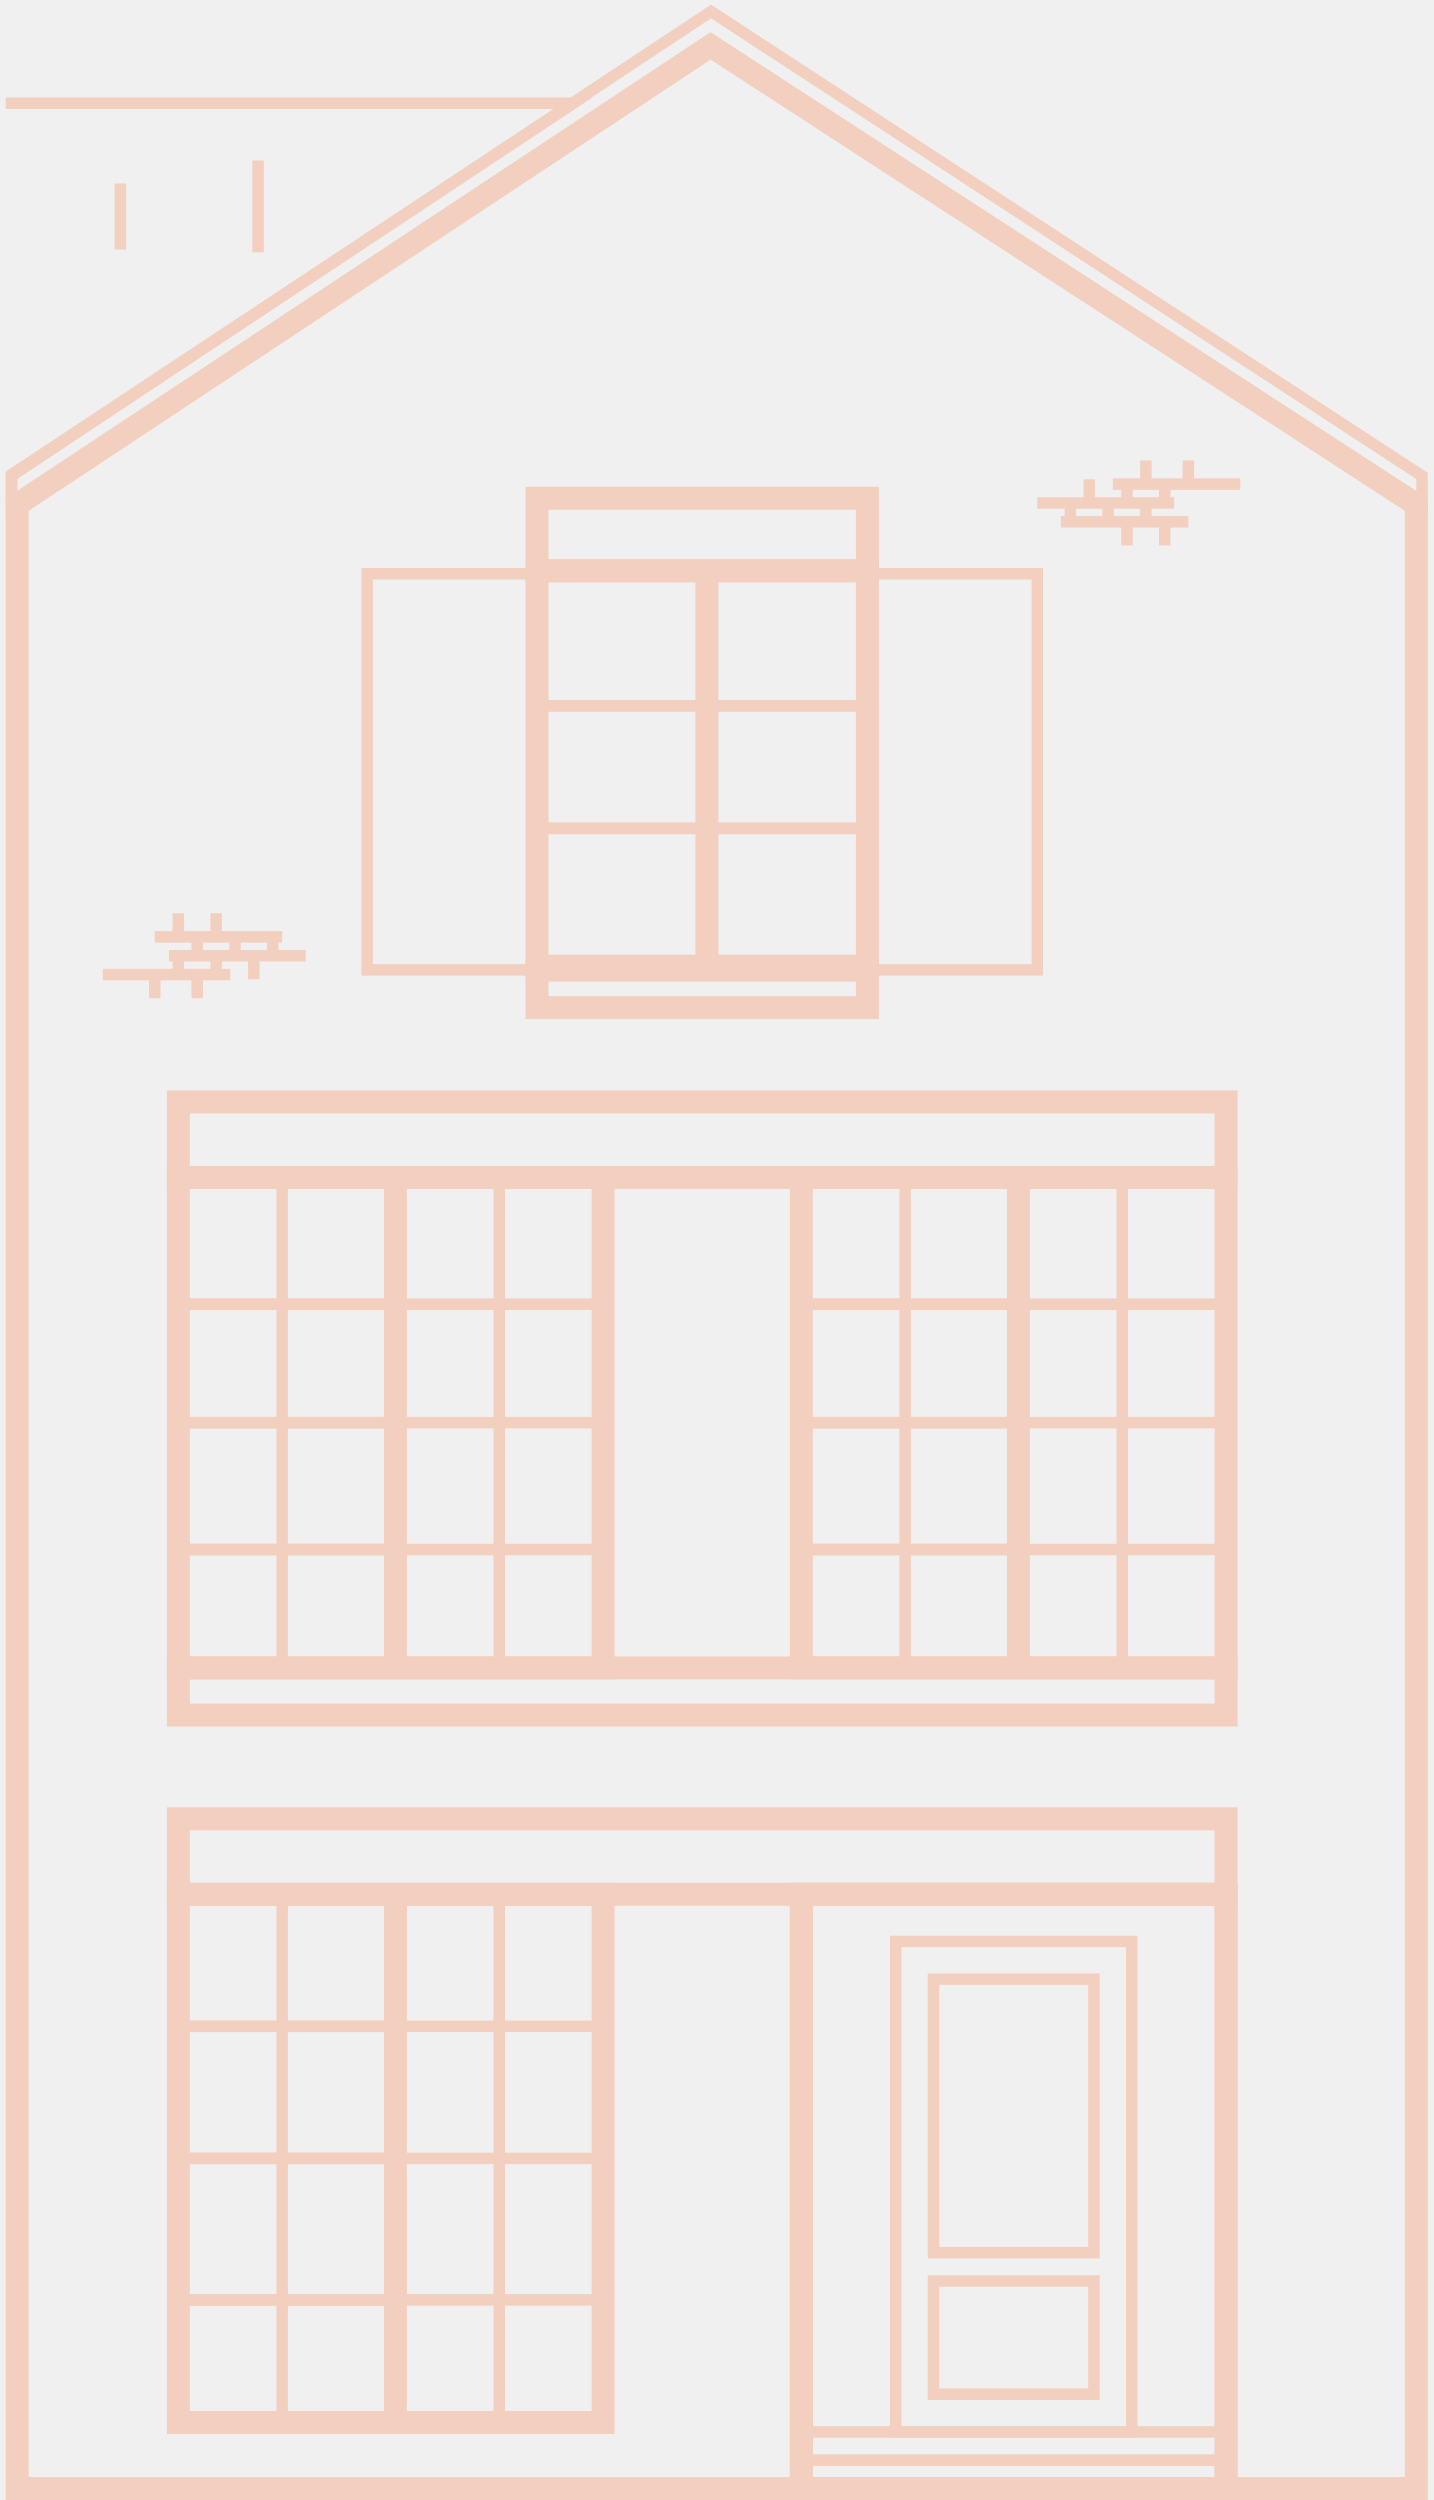
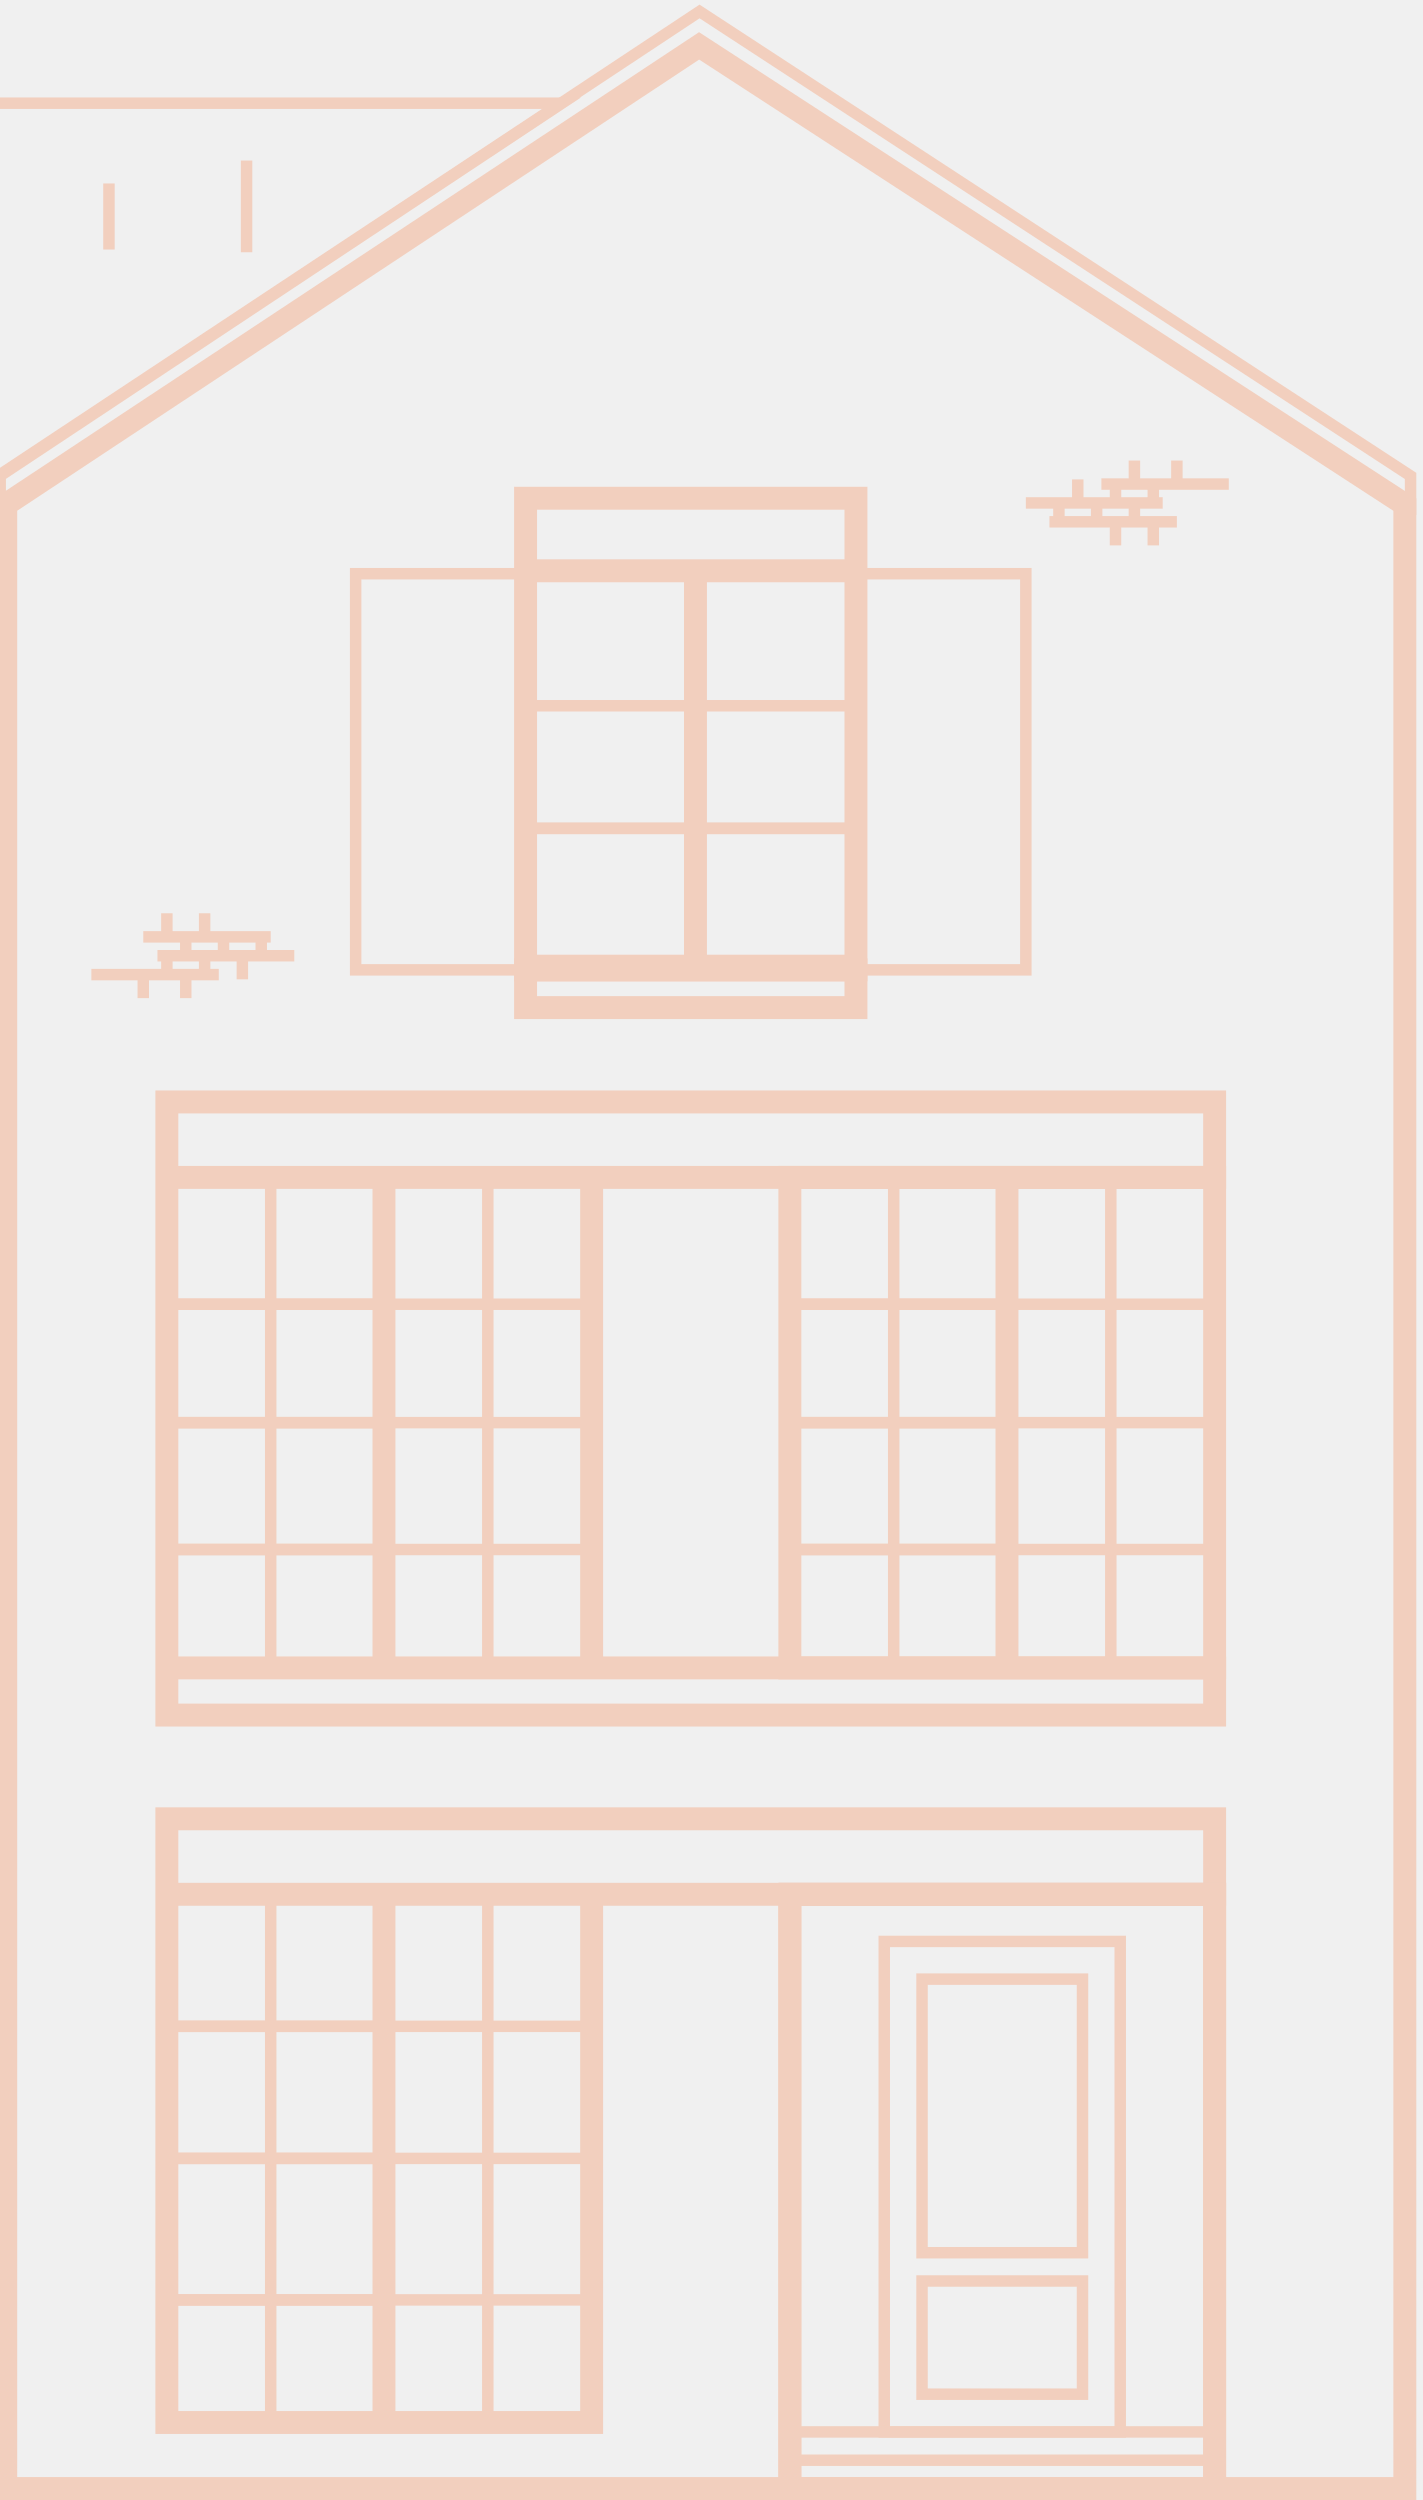
- <svg xmlns="http://www.w3.org/2000/svg" width="125" height="218" viewBox="0 0 125 218" fill="none">
-   <path d="M1.5 44L61.961 4L123.5 44V217H1.5L1.5 44Z" stroke="#F2CFBE" stroke-width="2" />
-   <path d="M15.551 165.181H52.591V211.242H15.551V165.181Z" stroke="#F2CFBE" stroke-width="2" />
-   <path d="M15.551 165.181H106.916V158.6H15.551V165.181Z" stroke="#F2CFBE" stroke-width="2" />
-   <path d="M15.551 165.181H34.482V211.242H15.551V165.181Z" stroke="#F2CFBE" />
-   <path d="M15.551 165.181H43.536V211.242H15.551V165.181Z" stroke="#F2CFBE" />
-   <path d="M15.551 165.181H24.605V211.242H15.551V165.181Z" stroke="#F2CFBE" />
-   <path d="M15.551 176.696H52.591V211.243H15.551V176.696Z" stroke="#F2CFBE" />
-   <path d="M15.551 176.696H34.482V211.243H15.551V176.696Z" stroke="#F2CFBE" />
-   <path d="M15.551 188.212H52.591V211.243H15.551V188.212Z" stroke="#F2CFBE" />
-   <path d="M15.551 188.212H34.482V211.243H15.551V188.212Z" stroke="#F2CFBE" />
-   <path d="M34.482 165.181V211.242" stroke="#F2CFBE" stroke-width="2" />
-   <path d="M15.551 200.55H52.591V211.243H15.551V200.55Z" stroke="#F2CFBE" />
-   <path d="M15.551 200.55H34.482V211.243H15.551V200.55Z" stroke="#F2CFBE" />
-   <path d="M46.829 49.773H75.638V84.573H46.829V49.773Z" stroke="#F2CFBE" stroke-width="2" />
-   <path d="M46.829 49.773H75.638V43.446H46.829V49.773Z" stroke="#F2CFBE" stroke-width="2" />
-   <path d="M46.829 84.572H32.013V50.026H46.829V84.572Z" stroke="#F2CFBE" />
-   <path d="M90.454 84.572H75.638V50.026H90.454V84.572Z" stroke="#F2CFBE" />
-   <path d="M61.645 50.563L61.645 84.572" stroke="#F2CFBE" stroke-width="2" />
-   <path d="M46.829 72.234H75.638V83.75H46.829V72.234Z" stroke="#F2CFBE" />
-   <path d="M46.829 61.542H75.638V72.235H46.829V61.542Z" stroke="#F2CFBE" />
-   <path d="M46.829 50.026H75.638V61.542H46.829V50.026Z" stroke="#F2CFBE" />
-   <path d="M46.829 87.863H75.638V84.573H46.829V87.863Z" stroke="#F2CFBE" stroke-width="2" />
-   <path d="M15.551 149.554H106.916V145.441H15.551V149.554Z" stroke="#F2CFBE" stroke-width="2" />
-   <path d="M15.551 102.669H106.916V96.089H15.551V102.669Z" stroke="#F2CFBE" stroke-width="2" />
-   <path d="M15.551 102.669H52.591V145.441H15.551V102.669Z" stroke="#F2CFBE" stroke-width="2" />
-   <path d="M15.551 102.669H34.482V145.441H15.551V102.669Z" stroke="#F2CFBE" />
-   <path d="M15.551 102.669H43.536V145.441H15.551V102.669Z" stroke="#F2CFBE" />
-   <path d="M15.551 102.669H24.605V145.441H15.551V102.669Z" stroke="#F2CFBE" />
-   <path d="M15.551 113.73H52.591V145.441H15.551V113.73Z" stroke="#F2CFBE" />
-   <path d="M15.551 113.73H34.482V145.441H15.551V113.73Z" stroke="#F2CFBE" />
-   <path d="M15.551 124.055H52.591V145.441H15.551V124.055Z" stroke="#F2CFBE" />
-   <path d="M15.551 124.055H34.482V145.441H15.551V124.055Z" stroke="#F2CFBE" />
-   <path d="M34.482 102.669V145.441" stroke="#F2CFBE" stroke-width="2" />
-   <path d="M15.551 135.116H52.591V145.44H15.551V135.116Z" stroke="#F2CFBE" />
-   <path d="M15.551 135.116H34.482V145.44H15.551V135.116Z" stroke="#F2CFBE" />
-   <path d="M69.876 102.669H106.916V145.441H69.876V102.669Z" stroke="#F2CFBE" stroke-width="2" />
-   <path d="M69.876 102.669H88.808V145.441H69.876V102.669Z" stroke="#F2CFBE" />
-   <path d="M69.876 102.669H97.862V145.441H69.876V102.669Z" stroke="#F2CFBE" />
-   <path d="M69.876 102.669H78.93V145.441H69.876V102.669Z" stroke="#F2CFBE" />
-   <path d="M69.876 113.73H106.916V145.441H69.876V113.73Z" stroke="#F2CFBE" />
-   <path d="M69.876 113.73H88.808V145.441H69.876V113.73Z" stroke="#F2CFBE" />
-   <path d="M69.876 124.055H106.916V145.441H69.876V124.055Z" stroke="#F2CFBE" />
-   <path d="M69.876 124.055H88.808V145.441H69.876V124.055Z" stroke="#F2CFBE" />
-   <path d="M88.808 102.669V145.441" stroke="#F2CFBE" stroke-width="2" />
-   <path d="M69.876 135.116H106.916V145.44H69.876V135.116Z" stroke="#F2CFBE" />
-   <path d="M69.876 135.116H88.808V145.44H69.876V135.116Z" stroke="#F2CFBE" />
-   <path d="M69.876 165.181H106.916V217H69.876V165.181Z" stroke="#F2CFBE" stroke-width="2" />
-   <path d="M69.876 165.181H106.916V217H69.876V165.181Z" stroke="#F2CFBE" stroke-width="2" />
-   <path d="M69.876 214.532H106.916V217H69.876V214.532Z" stroke="#F2CFBE" />
-   <path d="M69.876 212.064H106.916V214.532H69.876V212.064Z" stroke="#F2CFBE" />
-   <path d="M78.107 169.293H98.685V212.065H78.107V169.293Z" stroke="#F2CFBE" />
-   <path d="M81.4 172.583H95.392V196.436H81.4V172.583Z" stroke="#F2CFBE" />
-   <path d="M81.4 208.774H95.392V198.904H81.4V208.774Z" stroke="#F2CFBE" />
-   <path d="M1 41.39V44L62 4L124 44V41.5L62 1L1 41.39Z" stroke="#F2CFBE" />
-   <path d="M13.493 81.694H24.605M14.727 83.339H26.663M8.966 84.984H20.078M17.197 83.339V81.694M20.489 83.339V81.694M23.782 83.339V81.694M22.135 85.395V83.75M18.843 85.395V83.75M15.55 85.395V83.75M17.197 87.04V85.395M13.493 87.04V85.395M18.843 81.283V79.638M15.55 81.283V79.638" stroke="#F2CFBE" />
-   <path d="M103.624 45.502L92.511 45.502M102.389 43.857L90.454 43.857M108.151 42.212L97.039 42.212M99.919 43.857L99.919 45.502M96.627 43.857L96.627 45.502M93.335 43.857L93.335 45.502M94.981 41.801L94.981 43.446M98.273 41.801L98.273 43.446M101.566 41.801L101.566 43.446M99.919 40.156L99.919 41.801M103.624 40.156L103.624 41.801M98.273 45.913L98.273 47.559M101.566 45.913L101.566 47.559" stroke="#F2CFBE" />
-   <path d="M0.5 9H50L1 41.5V44" stroke="#F2CFBE" />
-   <path d="M10.5 16V21.758" stroke="#F2CFBE" />
-   <path d="M22.5 14L22.5 22" stroke="#F2CFBE" />
+ <svg xmlns="http://www.w3.org/2000/svg" width="124" height="218" fill="none">
+   <g stroke="#F2CFBE" clip-path="url(#a)">
+     <path stroke-width="2" d="M.5 44 60.961 4 122.5 44v173H.5V44Z" />
+     <path stroke-width="2" d="M14.55 165.181h37.04v46.061h-37.04v-46.061ZM14.55 165.181h91.365V158.6H14.55v6.581Z" />
+     <path d="M14.55 165.181h18.932v46.061H14.55v-46.061Z" />
+     <path d="M14.55 165.181h27.986v46.061H14.55v-46.061Z" />
+     <path d="M14.55 165.181h9.054v46.061h-9.054v-46.061Z" />
+     <path d="M14.55 176.696h37.04v34.547h-37.04v-34.547Z" />
+     <path d="M14.55 176.696h18.932v34.547H14.55v-34.547Z" />
+     <path d="M14.55 188.212h37.04v23.031h-37.04v-23.031Z" />
+     <path d="M14.55 188.212h18.932v23.031H14.55v-23.031Z" />
+     <path stroke-width="2" d="M33.482 165.181v46.061" />
+     <path d="M14.55 200.55h37.04v10.693h-37.04V200.55Z" />
+     <path d="M14.55 200.55h18.932v10.693H14.55V200.55Z" />
+     <path stroke-width="2" d="M45.829 49.773h28.809v34.799H45.829V49.773ZM45.829 49.773h28.809v-6.327H45.829v6.327Z" />
+     <path d="M45.829 84.572h-14.816V50.026h14.816v34.546ZM89.454 84.572h-14.816V50.026h14.816v34.546Z" />
+     <path stroke-width="2" d="M60.645 50.563v34.008" />
+     <path d="M45.829 72.234h28.809v11.515H45.829V72.234Z" />
+     <path d="M45.829 61.542h28.809v10.693H45.829V61.542ZM45.829 50.026h28.809v11.515H45.829V50.026Z" />
+     <path stroke-width="2" d="M45.829 87.863h28.809v-3.29H45.829v3.29ZM14.55 149.554h91.365v-4.113H14.55v4.113ZM14.55 102.669h91.365v-6.58H14.55v6.58ZM14.55 102.669h37.04v42.772h-37.04v-42.772Z" />
+     <path d="M14.55 102.669h18.932v42.772H14.55v-42.772Z" />
+     <path d="M14.55 102.669h27.986v42.772H14.55v-42.772Z" />
+     <path d="M14.55 102.669h9.054v42.772h-9.054v-42.772Z" />
+     <path d="M14.55 113.73h37.04v31.711h-37.04V113.73Z" />
+     <path d="M14.55 113.73h18.932v31.711H14.55V113.73Z" />
+     <path d="M14.55 124.055h37.04v21.386h-37.04v-21.386Z" />
+     <path d="M14.55 124.055h18.932v21.386H14.55v-21.386Z" />
+     <path stroke-width="2" d="M33.482 102.669v42.772" />
+     <path d="M14.55 135.116h37.04v10.324h-37.04v-10.324Z" />
+     <path d="M14.55 135.116h18.932v10.324H14.55v-10.324Z" />
+     <path stroke-width="2" d="M68.876 102.669h37.04v42.772H68.876v-42.772Z" />
+     <path d="M68.876 102.669h18.932v42.772H68.876v-42.772Z" />
+     <path d="M68.876 102.669h27.986v42.772H68.876v-42.772Z" />
+     <path d="M68.876 102.669h9.054v42.772h-9.054v-42.772Z" />
+     <path d="M68.876 113.73h37.04v31.711H68.876V113.73Z" />
+     <path d="M68.876 113.73h18.932v31.711H68.876V113.73Z" />
+     <path d="M68.876 124.055h37.04v21.386H68.876v-21.386Z" />
+     <path d="M68.876 124.055h18.932v21.386H68.876v-21.386Z" />
+     <path stroke-width="2" d="M87.807 102.669v42.772" />
+     <path d="M68.876 135.116h37.04v10.324H68.876v-10.324Z" />
+     <path d="M68.876 135.116h18.932v10.324H68.876v-10.324Z" />
+     <path stroke-width="2" d="M68.876 165.181h37.04V217H68.876v-51.819Z" />
+     <path stroke-width="2" d="M68.876 165.181h37.04V217H68.876v-51.819Z" />
+     <path d="M68.876 214.532h37.04V217H68.876v-2.468ZM68.876 212.064h37.04v2.468H68.876v-2.468Z" />
+     <path d="M77.107 169.293h20.578v42.772H77.107v-42.772Z" />
+     <path d="M80.4 172.583h13.993v23.853H80.4v-23.853ZM80.4 208.774h13.993v-9.87H80.4v9.87ZM0 41.39V44L61 4l62 40v-2.5L61 1 0 41.39ZM12.493 81.694h11.112m-9.877 1.645h11.935m-17.697 1.645h11.112m-2.881-1.645V81.694m3.292 1.645V81.694m3.292 1.645V81.694m-1.646 3.701v-1.645m-3.292 1.645v-1.645m-3.292 1.645v-1.645m1.646 3.29v-1.645m-3.704 1.645v-1.645m5.35-4.113v-1.645m-3.292 1.645v-1.645M102.624 45.502H91.511m9.877-1.645H89.454m17.697-1.645H96.039m2.881 1.645v1.645m-3.292-1.645v1.645m-3.292-1.645v1.645m1.646-3.701v1.645m3.292-1.645v1.645m3.293-1.645v1.645m-1.647-3.29v1.645m3.704-1.645v1.645m-5.351 4.113v1.645m3.293-1.645v1.645" />
+     <path d="M-.5 9H49L0 41.5V44M9.5 16v5.758M21.5 14v8" />
+   </g>
+   <defs>
+     <clipPath id="a">
+       <path fill="#fff" d="M0 0h124v218H0z" />
+     </clipPath>
+   </defs>
</svg>
